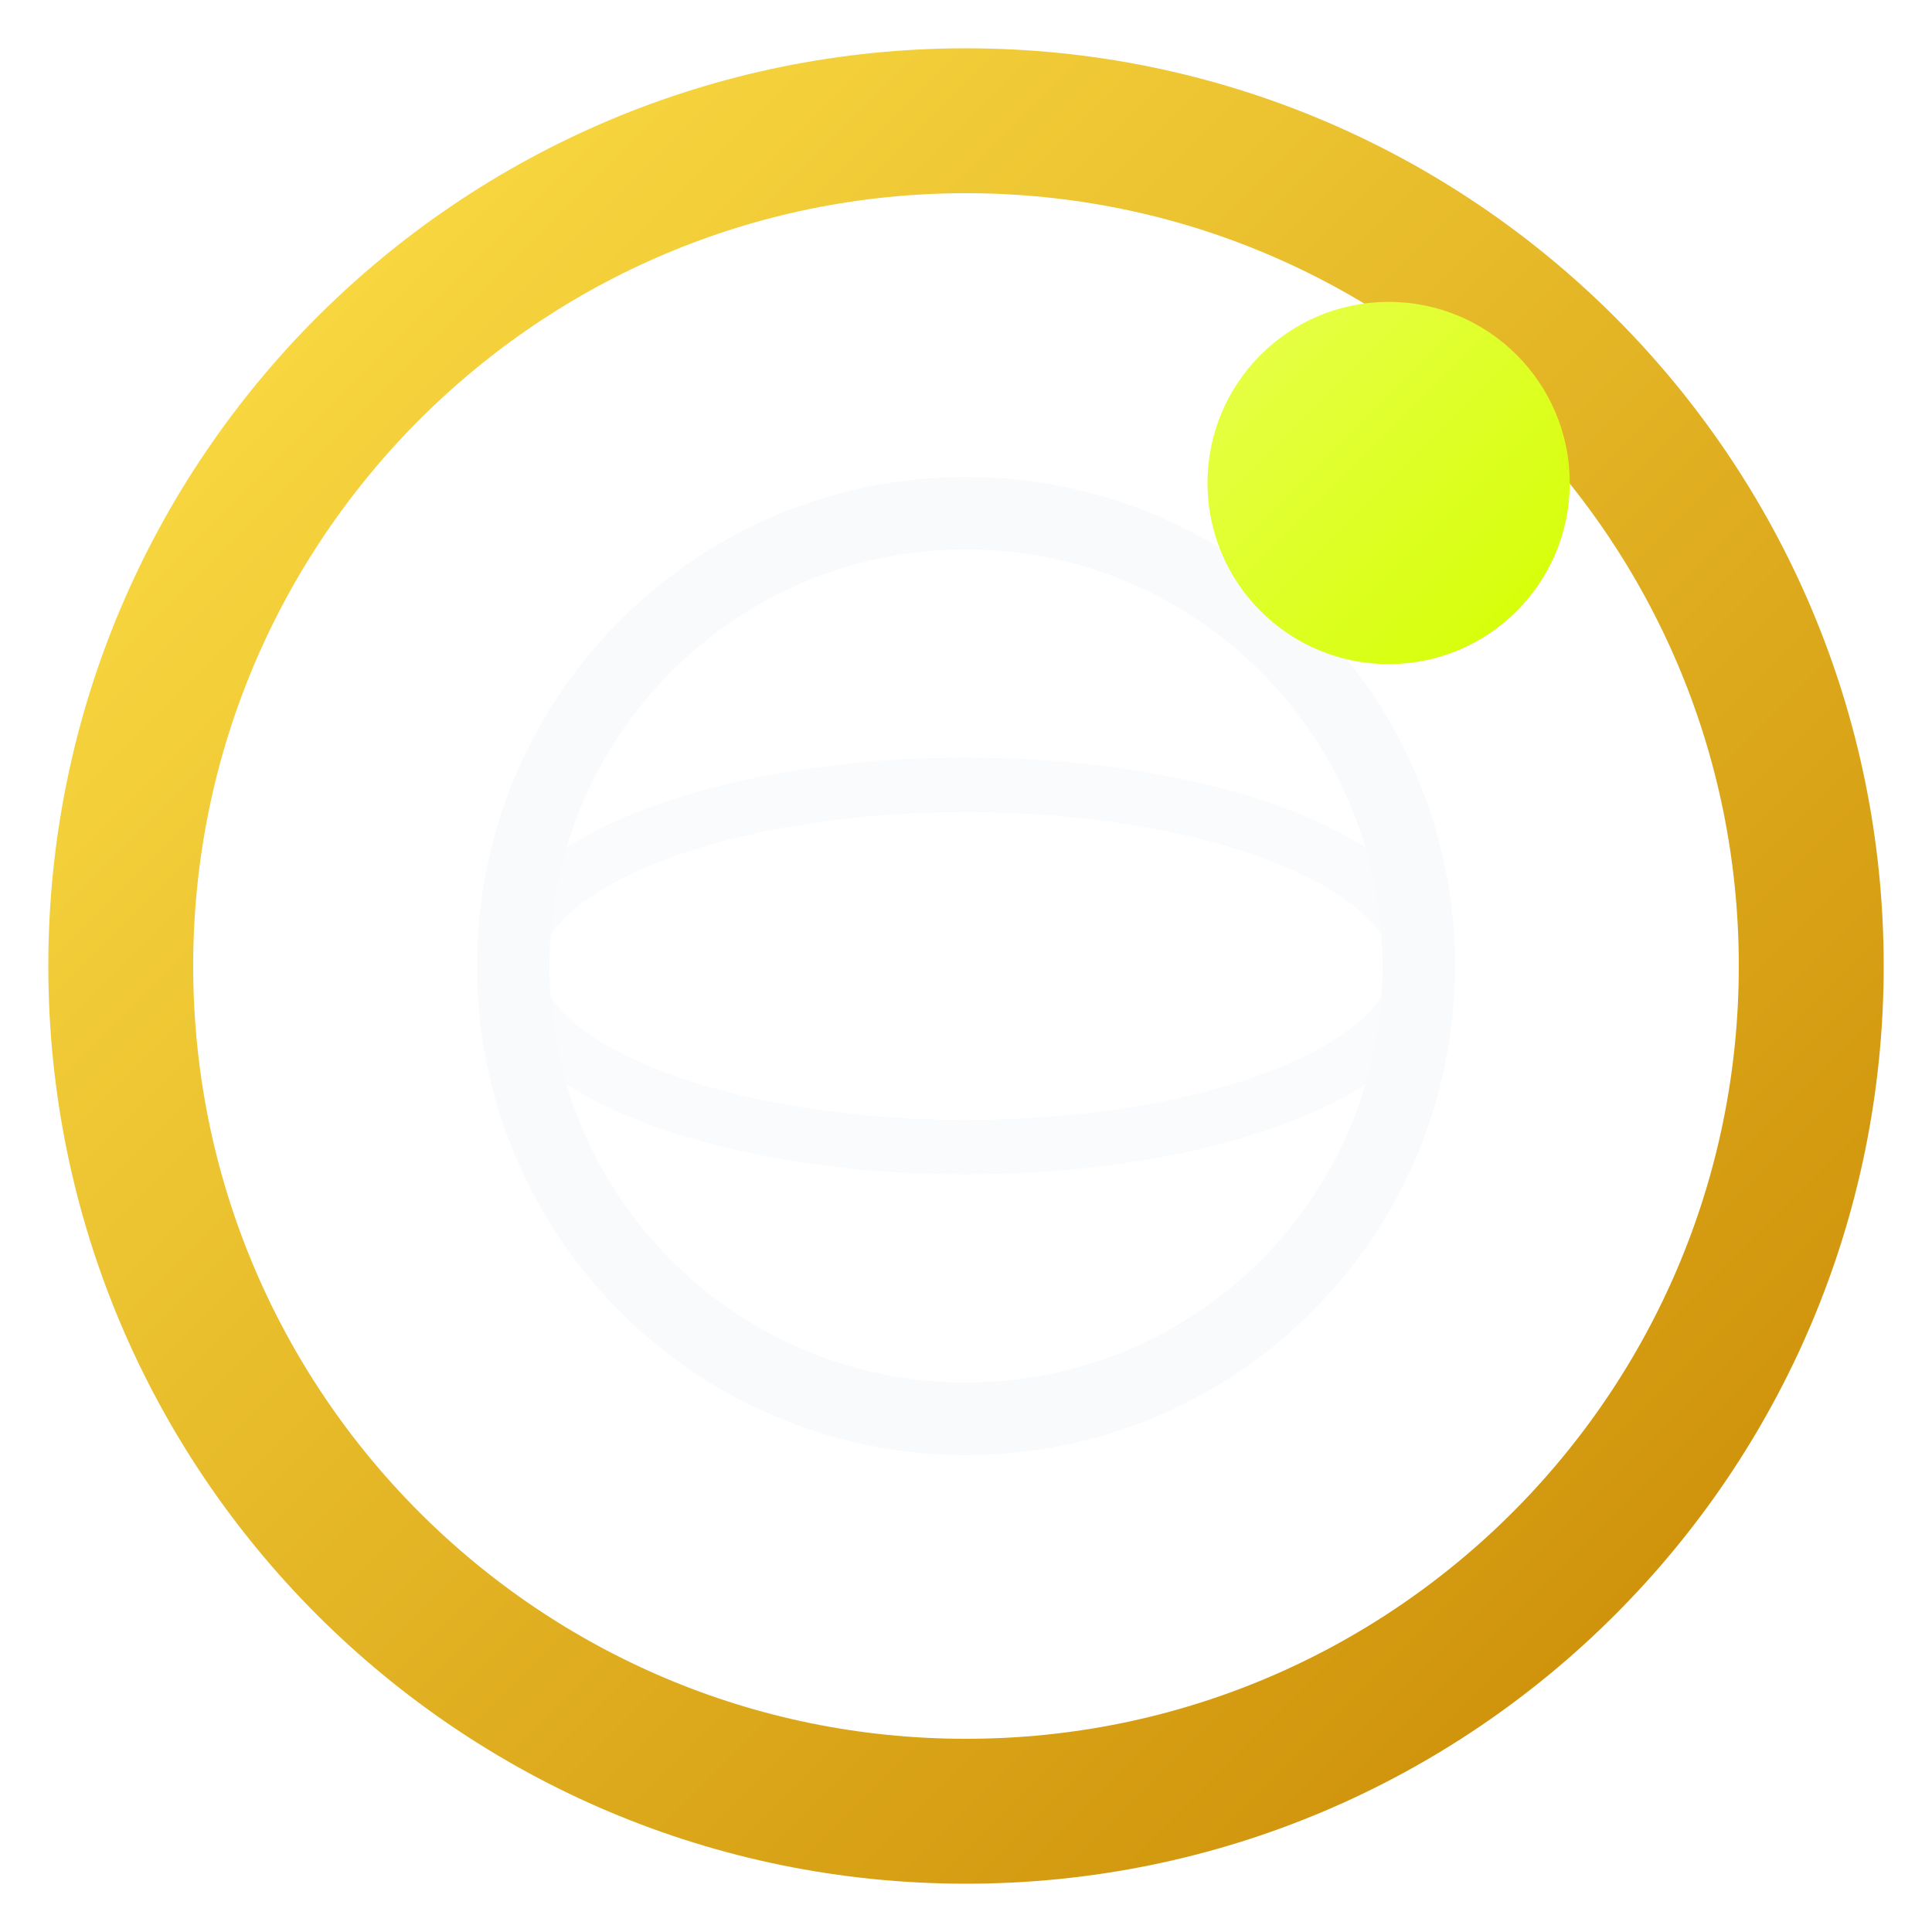
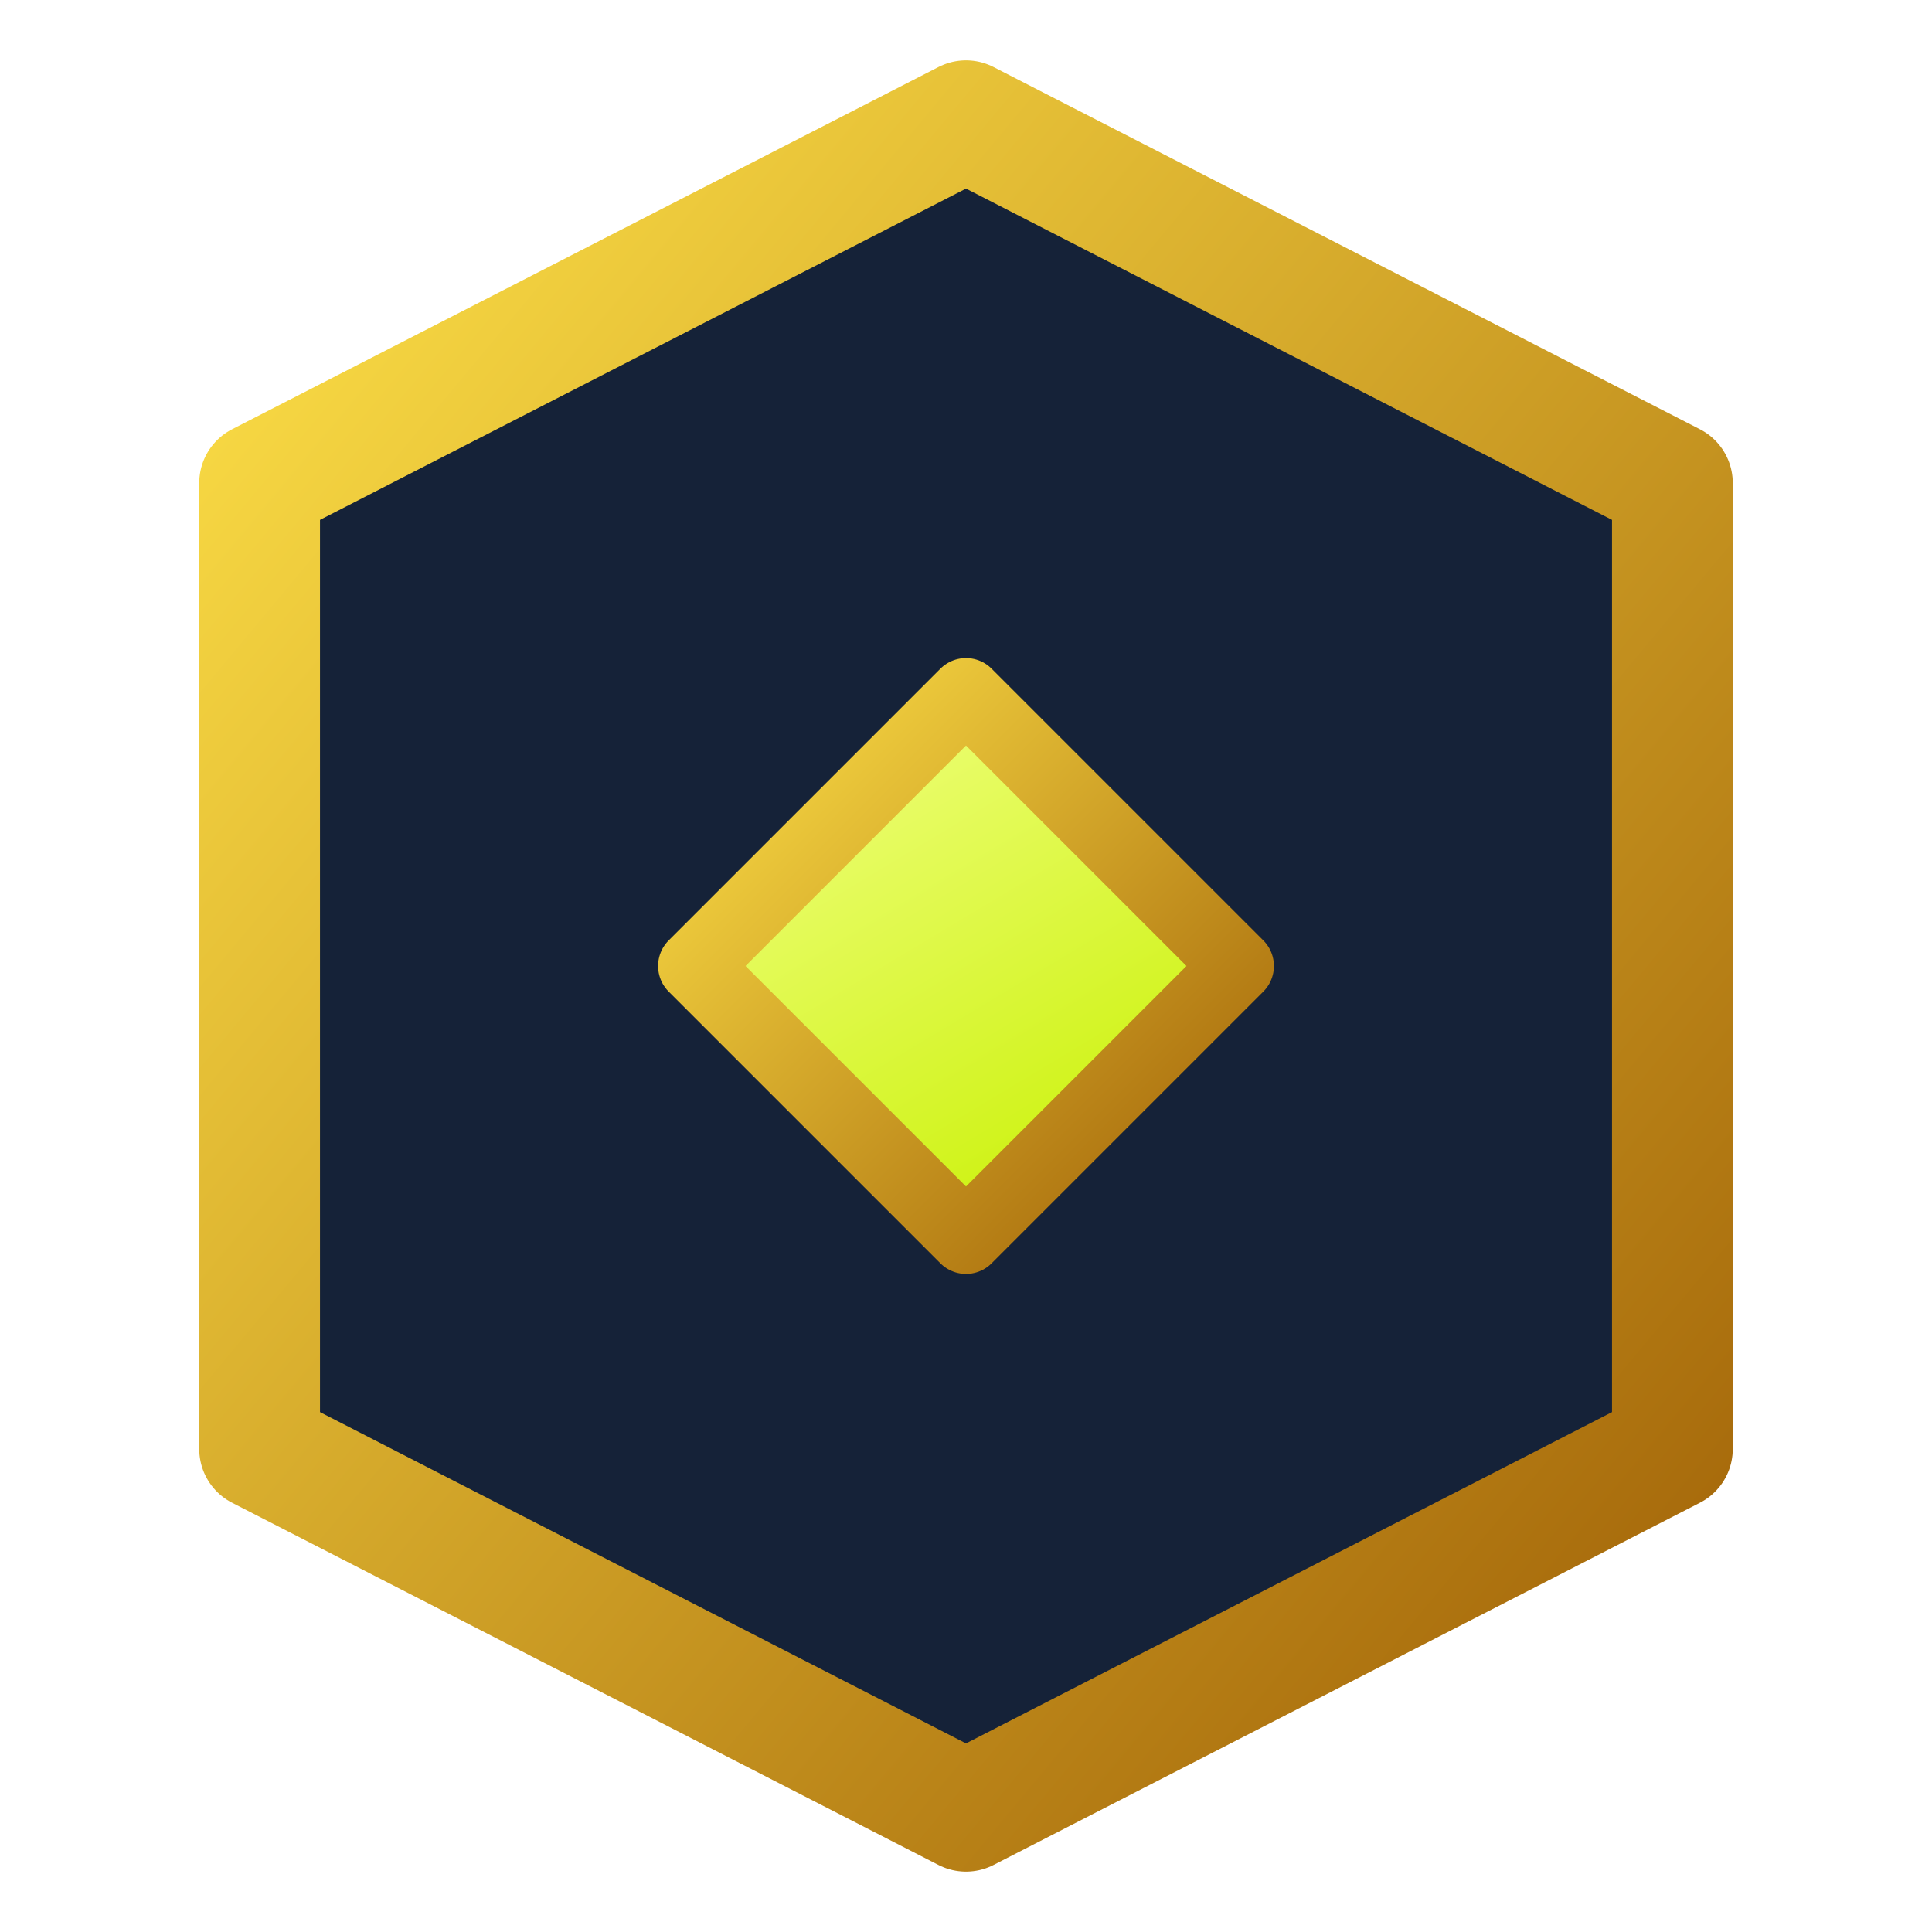
<svg xmlns="http://www.w3.org/2000/svg" viewBox="0 0 32 32" width="32" height="32" role="img" aria-label="Casino of the World">
  <defs>
    <linearGradient id="g" x1="0%" y1="0%" x2="100%" y2="100%">
      <stop offset="0%" stop-color="#fde047" />
-       <stop offset="100%" stop-color="#ca8a04" />
+       <stop offset="100%" stop-color="#a16207" />
    </linearGradient>
-     <linearGradient id="l" x1="0%" y1="0%" x2="100%" y2="100%">
-       <stop offset="0%" stop-color="#e8ff4d" />
-       <stop offset="100%" stop-color="#d4ff00" />
+     <linearGradient id="l" x1="20%" y1="0%" x2="80%" y2="100%">
+       <stop offset="0%" stop-color="#f0ff80" />
+       <stop offset="100%" stop-color="#c8f000" />
    </linearGradient>
  </defs>
-   <circle cx="16" cy="16" r="14" fill="none" stroke="url(#g)" stroke-width="2.4" />
-   <circle cx="16" cy="16" r="7.5" fill="none" stroke="#f8fafc" stroke-width="1.2" />
-   <ellipse cx="16" cy="16" rx="7.5" ry="3" fill="none" stroke="#f8fafc" stroke-width="0.9" opacity="0.8" />
-   <circle cx="23" cy="8" r="3" fill="url(#l)" />
+   <polygon points="16,2 27.7,8 27.7,24 16,30 4.3,24 4.3,8" fill="#152238" stroke="url(#g)" stroke-width="2" stroke-linejoin="round" />
+   <path d="M16 11.5 20.5 16 16 20.5 11.5 16z" fill="url(#l)" stroke="url(#g)" stroke-width="1.2" stroke-linejoin="round" />
</svg>
